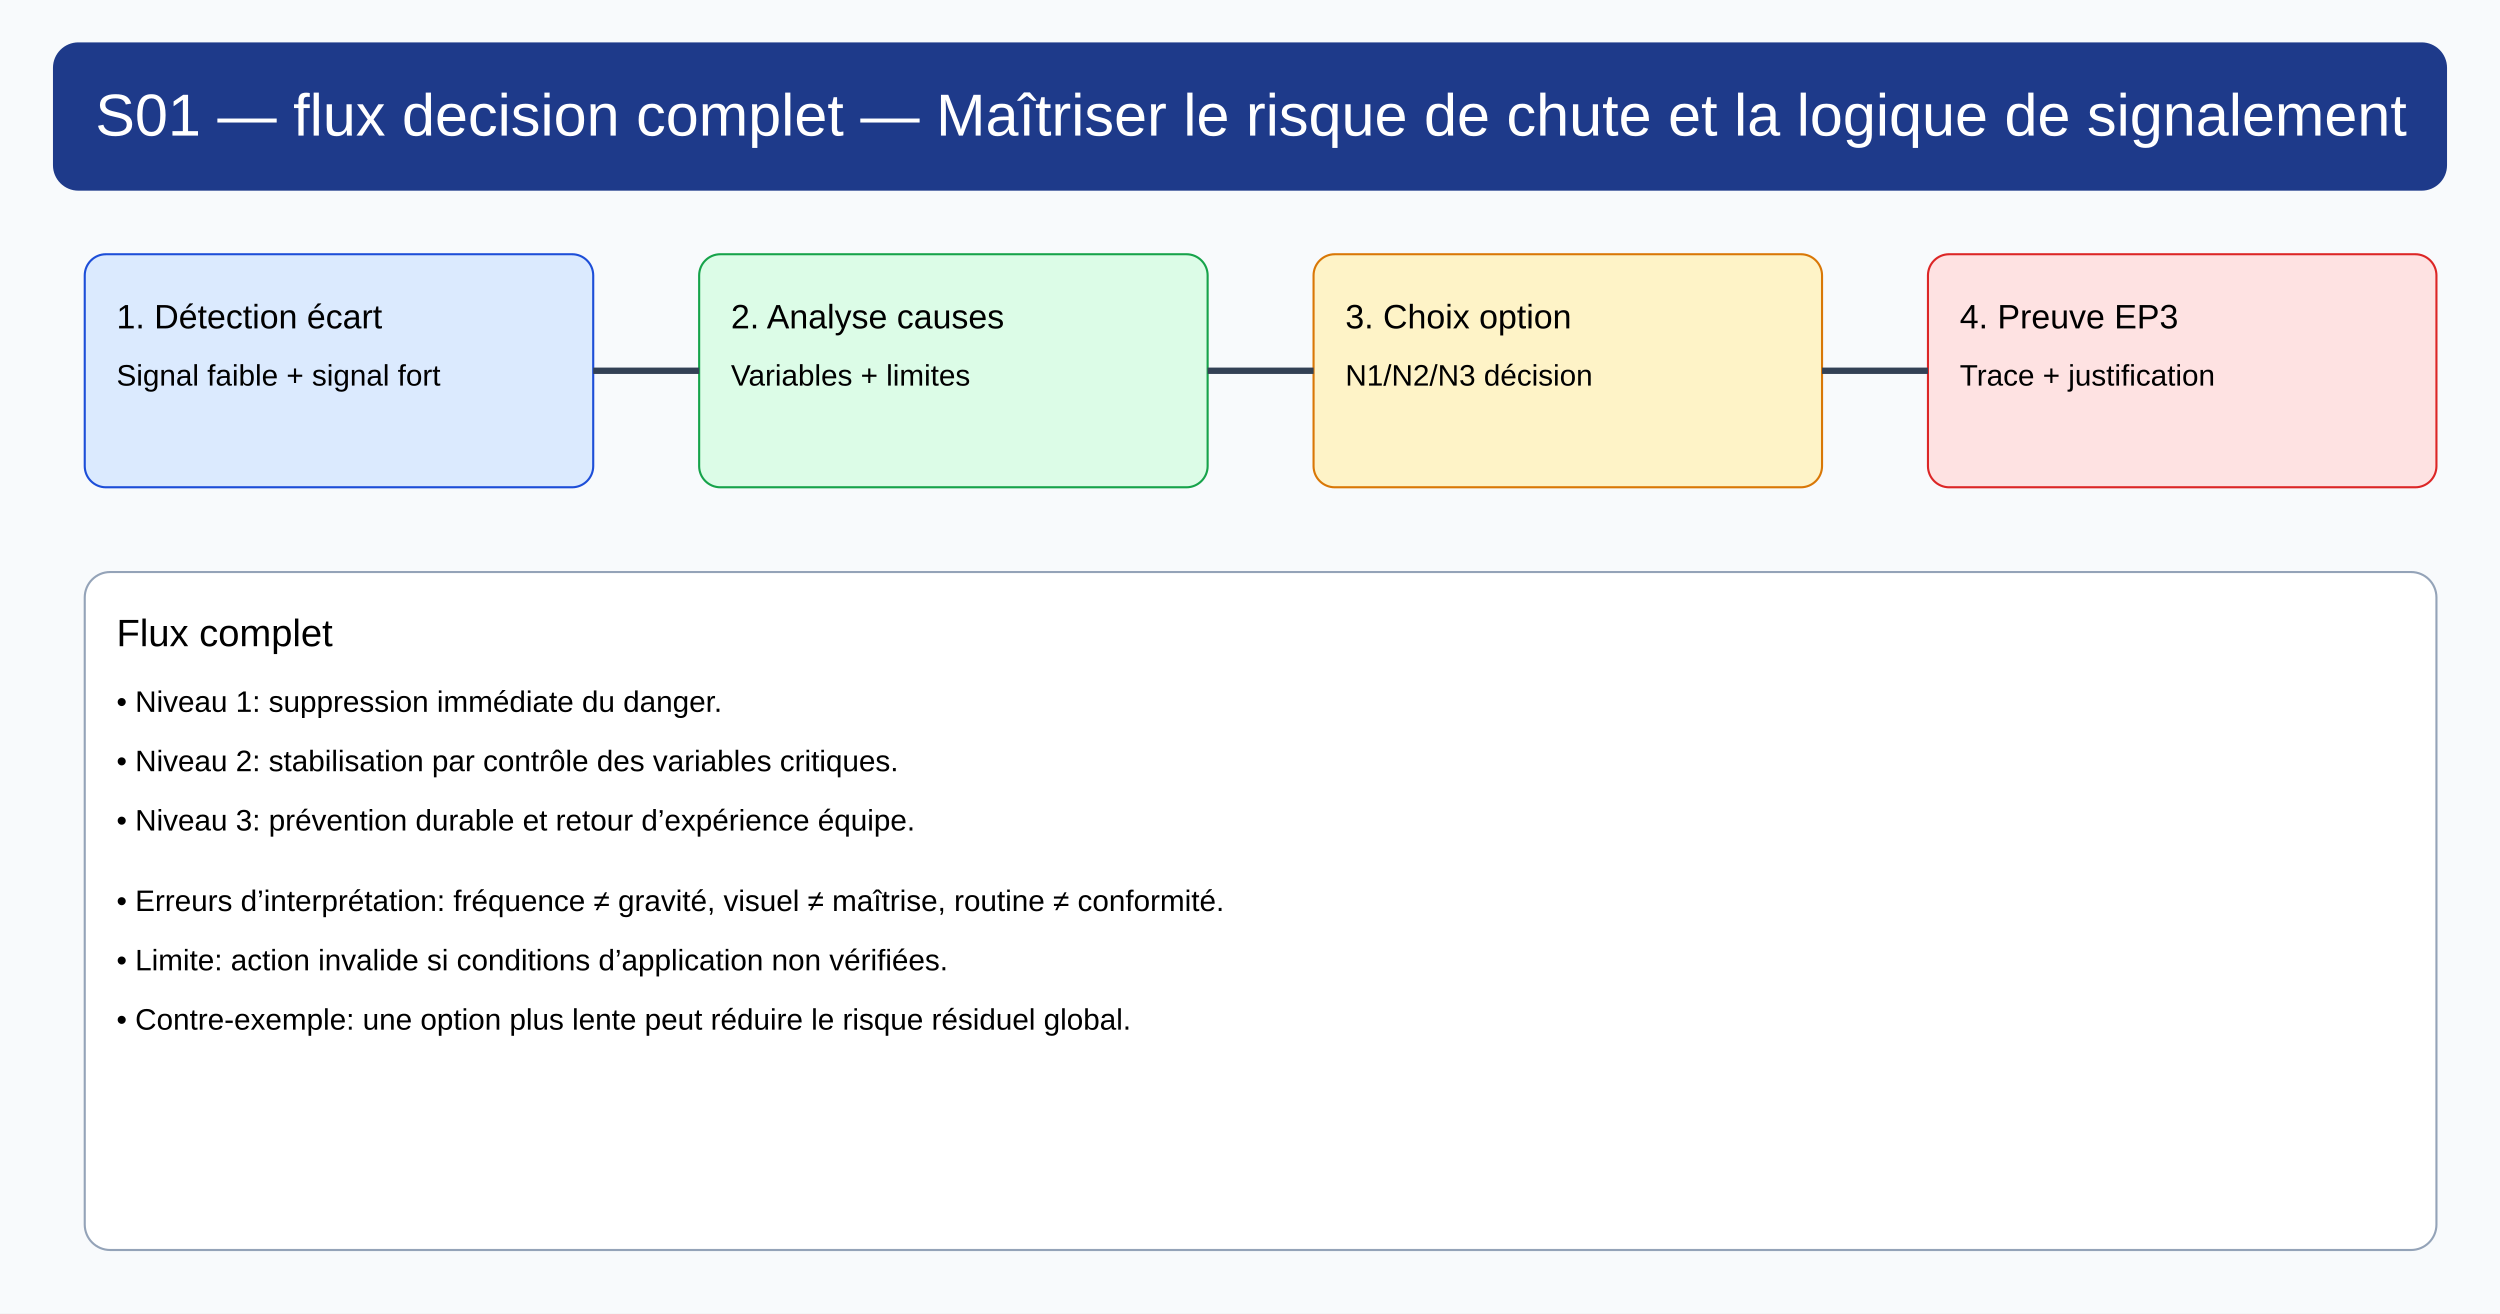
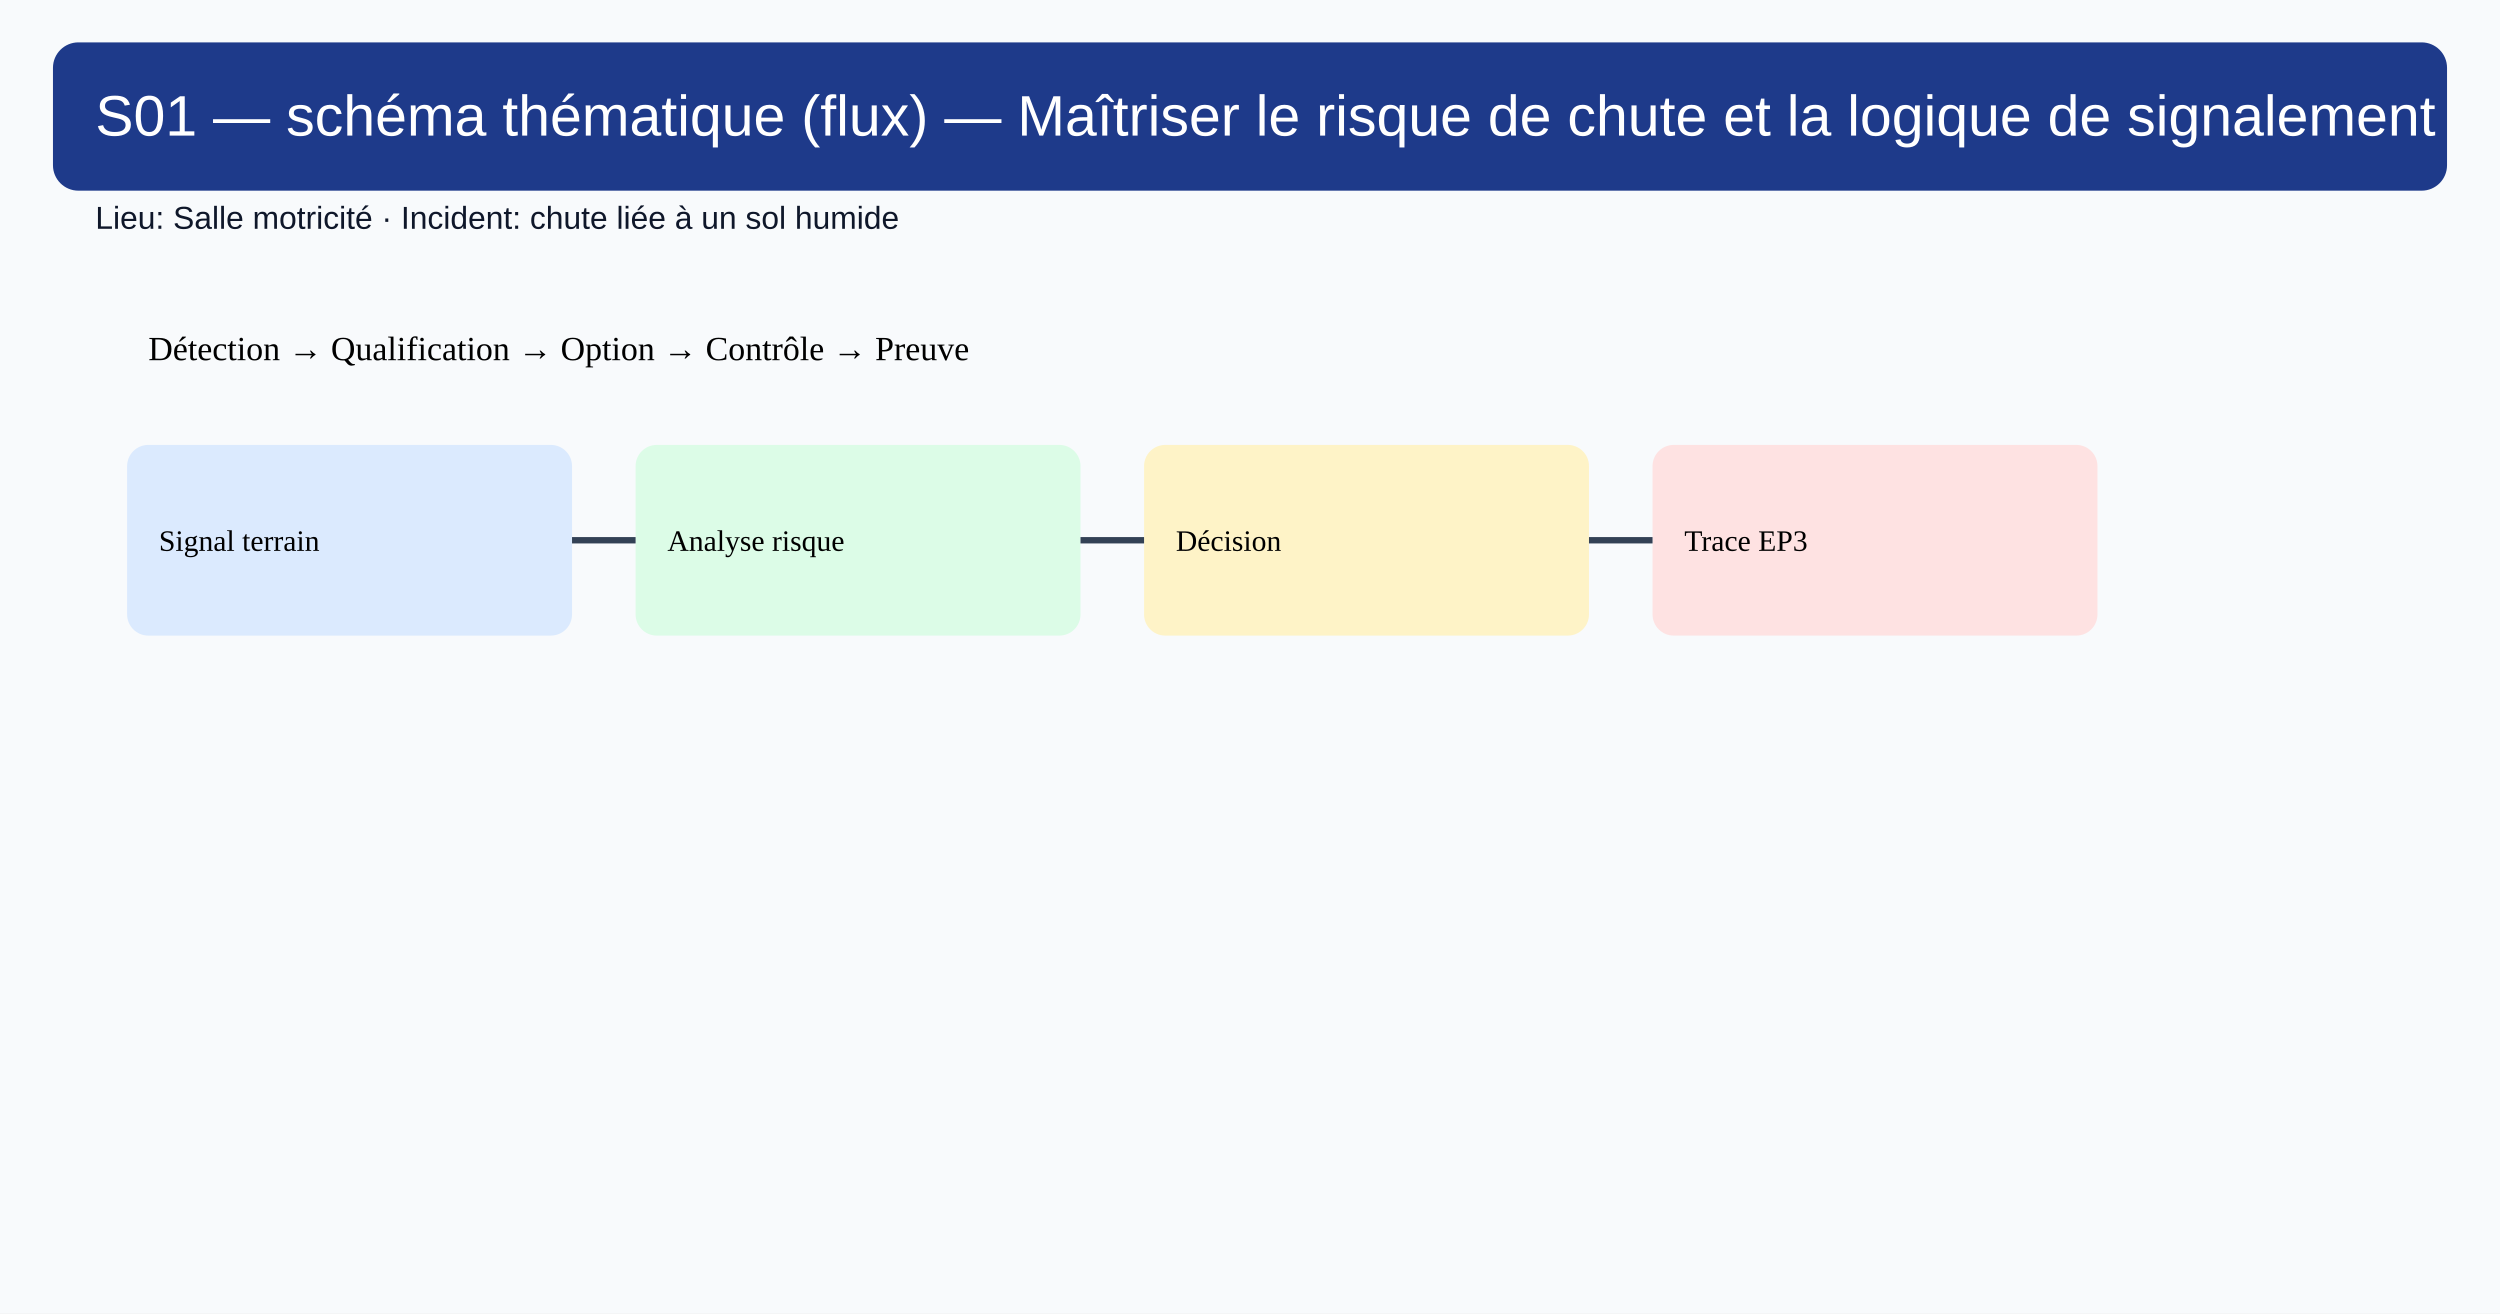
<svg xmlns="http://www.w3.org/2000/svg" width="1180" height="620" viewBox="0 0 1180 620">
  <rect width="1180" height="620" fill="#f8fafc" />
  <rect x="25" y="20" width="1130" height="70" rx="12" fill="#1e3a8a" />
-   <text x="45" y="64" fill="#fff" font-size="28" font-family="Arial">S01 — flux decision complet — Maîtriser le risque de chute et la logique de signalement</text>
-   <rect x="40" y="120" width="240" height="110" rx="10" fill="#dbeafe" stroke="#1d4ed8" />
-   <text x="55" y="155" font-size="16" font-family="Arial">1. Détection écart</text>
-   <text x="55" y="182" font-size="14" font-family="Arial">Signal faible + signal fort</text>
-   <rect x="330" y="120" width="240" height="110" rx="10" fill="#dcfce7" stroke="#16a34a" />
-   <text x="345" y="155" font-size="16" font-family="Arial">2. Analyse causes</text>
-   <text x="345" y="182" font-size="14" font-family="Arial">Variables + limites</text>
-   <rect x="620" y="120" width="240" height="110" rx="10" fill="#fef3c7" stroke="#d97706" />
-   <text x="635" y="155" font-size="16" font-family="Arial">3. Choix option</text>
-   <text x="635" y="182" font-size="14" font-family="Arial">N1/N2/N3 décision</text>
-   <rect x="910" y="120" width="240" height="110" rx="10" fill="#fee2e2" stroke="#dc2626" />
-   <text x="925" y="155" font-size="16" font-family="Arial">4. Preuve EP3</text>
-   <text x="925" y="182" font-size="14" font-family="Arial">Trace + justification</text>
-   <line x1="280" y1="175" x2="330" y2="175" stroke="#334155" stroke-width="3" />
-   <line x1="570" y1="175" x2="620" y2="175" stroke="#334155" stroke-width="3" />
-   <line x1="860" y1="175" x2="910" y2="175" stroke="#334155" stroke-width="3" />
-   <rect x="40" y="270" width="1110" height="320" rx="12" fill="#fff" stroke="#94a3b8" />
-   <text x="55" y="305" font-size="18" font-family="Arial">Flux complet</text>
-   <text x="55" y="336" font-size="14" font-family="Arial">• Niveau 1: suppression immédiate du danger.</text>
-   <text x="55" y="364" font-size="14" font-family="Arial">• Niveau 2: stabilisation par contrôle des variables critiques.</text>
-   <text x="55" y="392" font-size="14" font-family="Arial">• Niveau 3: prévention durable et retour d’expérience équipe.</text>
-   <text x="55" y="430" font-size="14" font-family="Arial">• Erreurs d’interprétation: fréquence ≠ gravité, visuel ≠ maîtrise, routine ≠ conformité.</text>
-   <text x="55" y="458" font-size="14" font-family="Arial">• Limite: action invalide si conditions d’application non vérifiées.</text>
-   <text x="55" y="486" font-size="14" font-family="Arial">• Contre-exemple: une option plus lente peut réduire le risque résiduel global.</text>
+   <text x="45" y="64" fill="#fff" font-size="27" font-family="Arial">S01 — schéma thématique (flux) — Maîtriser le risque de chute et la logique de signalement</text>
+   <text x="45" y="108" fill="#0f172a" font-size="15" font-family="Arial">Lieu: Salle motricité · Incident: chute liée à un sol humide</text>
+   <text x="70" y="170" font-size="16">Détection → Qualification → Option → Contrôle → Preuve</text>
+   <rect x="60" y="210" width="210" height="90" rx="10" fill="#dbeafe" />
+   <text x="75" y="260" font-size="14">Signal terrain</text>
+   <rect x="300" y="210" width="210" height="90" rx="10" fill="#dcfce7" />
+   <text x="315" y="260" font-size="14">Analyse risque</text>
+   <rect x="540" y="210" width="210" height="90" rx="10" fill="#fef3c7" />
+   <text x="555" y="260" font-size="14">Décision</text>
+   <rect x="780" y="210" width="210" height="90" rx="10" fill="#fee2e2" />
+   <text x="795" y="260" font-size="14">Trace EP3</text>
+   <line x1="270" y1="255" x2="300" y2="255" stroke="#334155" stroke-width="3" />
+   <line x1="510" y1="255" x2="540" y2="255" stroke="#334155" stroke-width="3" />
+   <line x1="750" y1="255" x2="780" y2="255" stroke="#334155" stroke-width="3" />
</svg>
